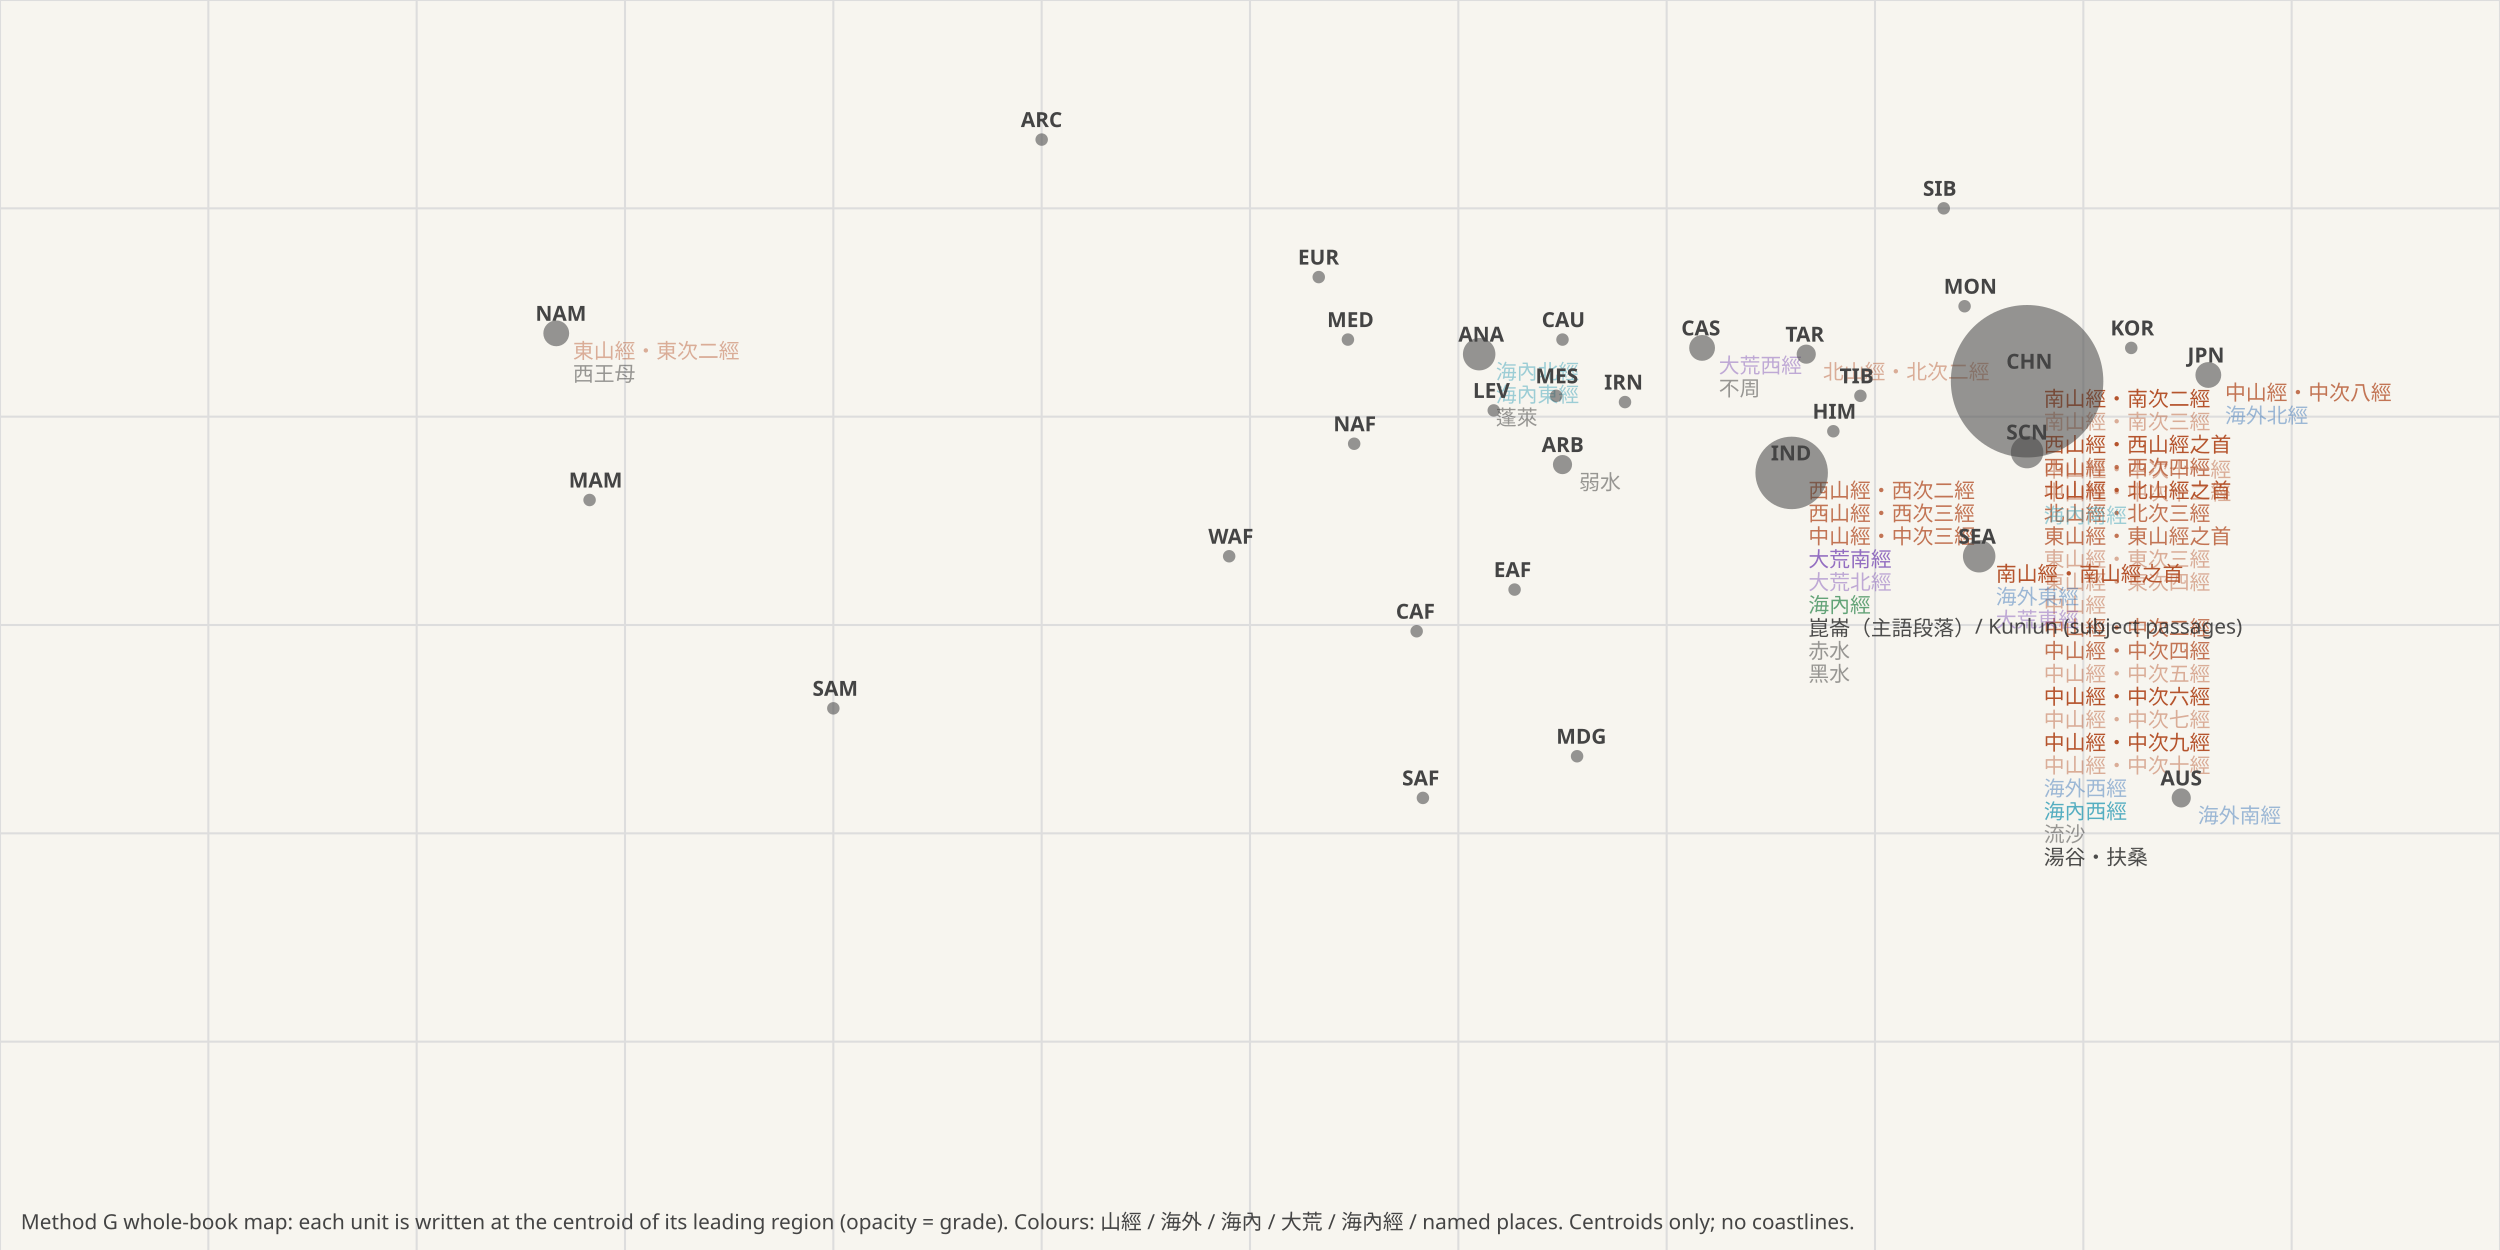
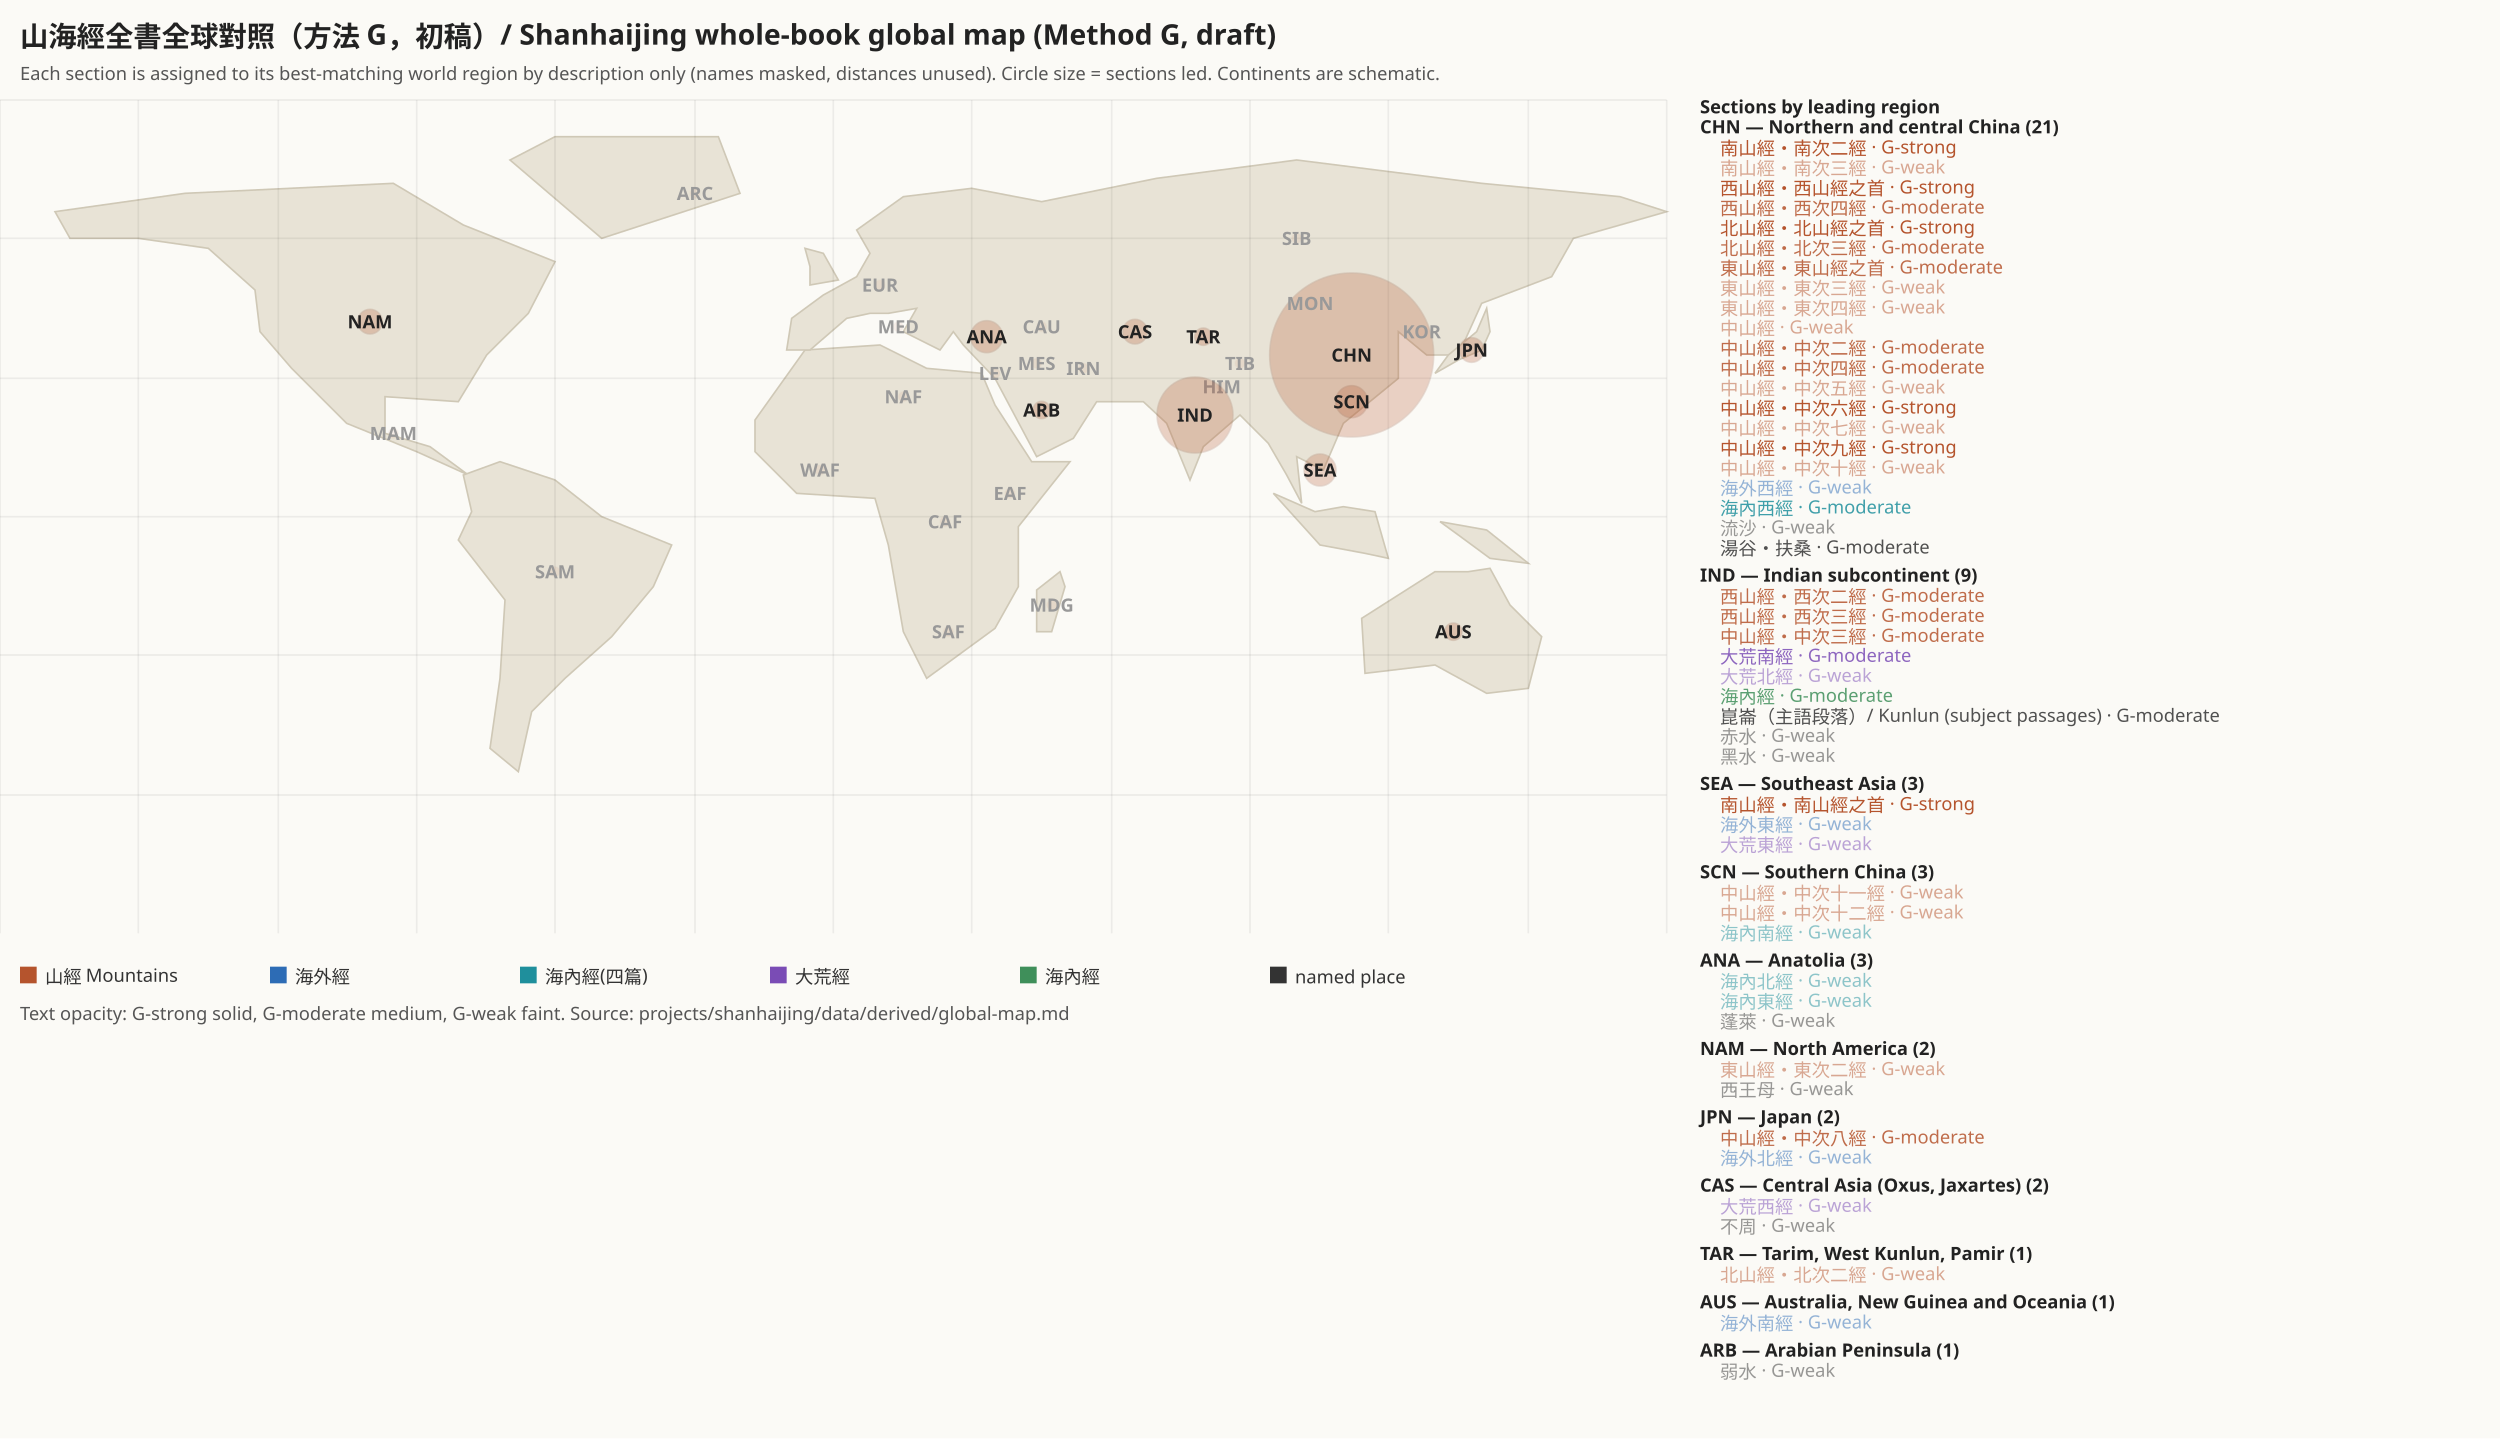
- <svg xmlns="http://www.w3.org/2000/svg" viewBox="0 0 1200 600" font-family="sans-serif" font-size="10">
-   <rect width="1200" height="600" fill="#f7f5ef" />
-   <line x1="0" y1="0" x2="0" y2="600" stroke="#ddd" />
-   <line x1="100" y1="0" x2="100" y2="600" stroke="#ddd" />
-   <line x1="200" y1="0" x2="200" y2="600" stroke="#ddd" />
-   <line x1="300" y1="0" x2="300" y2="600" stroke="#ddd" />
-   <line x1="400" y1="0" x2="400" y2="600" stroke="#ddd" />
-   <line x1="500" y1="0" x2="500" y2="600" stroke="#ddd" />
-   <line x1="600" y1="0" x2="600" y2="600" stroke="#ddd" />
-   <line x1="700" y1="0" x2="700" y2="600" stroke="#ddd" />
-   <line x1="800" y1="0" x2="800" y2="600" stroke="#ddd" />
-   <line x1="900" y1="0" x2="900" y2="600" stroke="#ddd" />
-   <line x1="1000" y1="0" x2="1000" y2="600" stroke="#ddd" />
-   <line x1="1100" y1="0" x2="1100" y2="600" stroke="#ddd" />
-   <line x1="1200" y1="0" x2="1200" y2="600" stroke="#ddd" />
-   <line x1="0" y1="500" x2="1200" y2="500" stroke="#ddd" />
-   <line x1="0" y1="400" x2="1200" y2="400" stroke="#ddd" />
-   <line x1="0" y1="300" x2="1200" y2="300" stroke="#ddd" />
-   <line x1="0" y1="200" x2="1200" y2="200" stroke="#ddd" />
-   <line x1="0" y1="100" x2="1200" y2="100" stroke="#ddd" />
-   <line x1="0" y1="0" x2="1200" y2="0" stroke="#ddd" />
-   <text x="958" y="279" fill="#b5542d" opacity="1.0">南山經・南山經之首</text>
-   <text x="981" y="195" fill="#b5542d" opacity="1.0">南山經・南次二經</text>
-   <text x="981" y="206" fill="#b5542d" opacity="0.45">南山經・南次三經</text>
-   <text x="981" y="217" fill="#b5542d" opacity="1.0">西山經・西山經之首</text>
-   <text x="868" y="239" fill="#b5542d" opacity="0.8">西山經・西次二經</text>
-   <text x="868" y="250" fill="#b5542d" opacity="0.8">西山經・西次三經</text>
-   <text x="981" y="228" fill="#b5542d" opacity="0.8">西山經・西次四經</text>
-   <text x="981" y="239" fill="#b5542d" opacity="1.0">北山經・北山經之首</text>
-   <text x="875" y="182" fill="#b5542d" opacity="0.45">北山經・北次二經</text>
-   <text x="981" y="250" fill="#b5542d" opacity="0.8">北山經・北次三經</text>
-   <text x="981" y="261" fill="#b5542d" opacity="0.8">東山經・東山經之首</text>
-   <text x="275" y="172" fill="#b5542d" opacity="0.45">東山經・東次二經</text>
-   <text x="981" y="272" fill="#b5542d" opacity="0.45">東山經・東次三經</text>
-   <text x="981" y="283" fill="#b5542d" opacity="0.45">東山經・東次四經</text>
-   <text x="981" y="294" fill="#b5542d" opacity="0.45">中山經</text>
-   <text x="981" y="305" fill="#b5542d" opacity="0.8">中山經・中次二經</text>
-   <text x="868" y="261" fill="#b5542d" opacity="0.8">中山經・中次三經</text>
-   <text x="981" y="316" fill="#b5542d" opacity="0.8">中山經・中次四經</text>
-   <text x="981" y="327" fill="#b5542d" opacity="0.45">中山經・中次五經</text>
-   <text x="981" y="338" fill="#b5542d" opacity="1.0">中山經・中次六經</text>
-   <text x="981" y="349" fill="#b5542d" opacity="0.45">中山經・中次七經</text>
-   <text x="1068" y="192" fill="#b5542d" opacity="0.8">中山經・中次八經</text>
-   <text x="981" y="360" fill="#b5542d" opacity="1.0">中山經・中次九經</text>
-   <text x="981" y="371" fill="#b5542d" opacity="0.45">中山經・中次十經</text>
-   <text x="981" y="229" fill="#b5542d" opacity="0.45">中山經・中次十一經</text>
-   <text x="981" y="240" fill="#b5542d" opacity="0.45">中山經・中次十二經</text>
-   <text x="1055" y="395" fill="#2d6cb5" opacity="0.45">海外南經</text>
-   <text x="981" y="382" fill="#2d6cb5" opacity="0.45">海外西經</text>
-   <text x="1068" y="203" fill="#2d6cb5" opacity="0.45">海外北經</text>
-   <text x="958" y="290" fill="#2d6cb5" opacity="0.45">海外東經</text>
-   <text x="981" y="251" fill="#2d9cb5" opacity="0.45">海內南經</text>
-   <text x="981" y="393" fill="#2d9cb5" opacity="0.8">海內西經</text>
-   <text x="718" y="182" fill="#2d9cb5" opacity="0.45">海內北經</text>
-   <text x="718" y="193" fill="#2d9cb5" opacity="0.45">海內東經</text>
-   <text x="958" y="301" fill="#7a4cb5" opacity="0.45">大荒東經</text>
-   <text x="868" y="272" fill="#7a4cb5" opacity="0.8">大荒南經</text>
-   <text x="825" y="179" fill="#7a4cb5" opacity="0.45">大荒西經</text>
-   <text x="868" y="283" fill="#7a4cb5" opacity="0.45">大荒北經</text>
-   <text x="868" y="294" fill="#3f8f5a" opacity="0.8">海內經</text>
-   <text x="868" y="305" fill="#222222" opacity="0.8">崑崙（主語段落）/ Kunlun (subject passages)</text>
-   <text x="981" y="404" fill="#222222" opacity="0.45">流沙</text>
-   <text x="868" y="316" fill="#222222" opacity="0.45">赤水</text>
-   <text x="868" y="327" fill="#222222" opacity="0.45">黑水</text>
-   <text x="758" y="235" fill="#222222" opacity="0.45">弱水</text>
-   <text x="275" y="183" fill="#222222" opacity="0.45">西王母</text>
-   <text x="981" y="415" fill="#222222" opacity="0.8">湯谷・扶桑</text>
-   <text x="718" y="204" fill="#222222" opacity="0.45">蓬萊</text>
-   <text x="825" y="190" fill="#222222" opacity="0.45">不周</text>
-   <circle cx="650" cy="213" r="3.0" fill="#444" opacity="0.55" />
-   <text x="640" y="207" fill="#444" font-weight="bold">NAF</text>
-   <circle cx="727" cy="283" r="3.0" fill="#444" opacity="0.55" />
-   <text x="717" y="277" fill="#444" font-weight="bold">EAF</text>
-   <circle cx="680" cy="303" r="3.0" fill="#444" opacity="0.55" />
-   <text x="670" y="297" fill="#444" font-weight="bold">CAF</text>
-   <circle cx="590" cy="267" r="3.0" fill="#444" opacity="0.55" />
-   <text x="580" y="261" fill="#444" font-weight="bold">WAF</text>
-   <circle cx="683" cy="383" r="3.0" fill="#444" opacity="0.55" />
-   <text x="673" y="377" fill="#444" font-weight="bold">SAF</text>
-   <circle cx="757" cy="363" r="3.0" fill="#444" opacity="0.55" />
-   <text x="747" y="357" fill="#444" font-weight="bold">MDG</text>
-   <circle cx="717" cy="197" r="3.0" fill="#444" opacity="0.55" />
-   <text x="707" y="191" fill="#444" font-weight="bold">LEV</text>
-   <circle cx="750" cy="223" r="4.6" fill="#444" opacity="0.55" />
-   <text x="740" y="217" fill="#444" font-weight="bold">ARB</text>
-   <circle cx="747" cy="190" r="3.0" fill="#444" opacity="0.55" />
-   <text x="737" y="184" fill="#444" font-weight="bold">MES</text>
-   <circle cx="780" cy="193" r="3.0" fill="#444" opacity="0.55" />
-   <text x="770" y="187" fill="#444" font-weight="bold">IRN</text>
-   <circle cx="750" cy="163" r="3.0" fill="#444" opacity="0.55" />
-   <text x="740" y="157" fill="#444" font-weight="bold">CAU</text>
-   <circle cx="710" cy="170" r="7.8" fill="#444" opacity="0.55" />
-   <text x="700" y="164" fill="#444" font-weight="bold">ANA</text>
-   <circle cx="647" cy="163" r="3.0" fill="#444" opacity="0.55" />
-   <text x="637" y="157" fill="#444" font-weight="bold">MED</text>
-   <circle cx="633" cy="133" r="3.0" fill="#444" opacity="0.55" />
-   <text x="623" y="127" fill="#444" font-weight="bold">EUR</text>
-   <circle cx="817" cy="167" r="6.2" fill="#444" opacity="0.55" />
-   <text x="807" y="161" fill="#444" font-weight="bold">CAS</text>
-   <circle cx="867" cy="170" r="4.6" fill="#444" opacity="0.55" />
-   <text x="857" y="164" fill="#444" font-weight="bold">TAR</text>
-   <circle cx="893" cy="190" r="3.0" fill="#444" opacity="0.55" />
-   <text x="883" y="184" fill="#444" font-weight="bold">TIB</text>
-   <circle cx="880" cy="207" r="3.0" fill="#444" opacity="0.55" />
-   <text x="870" y="201" fill="#444" font-weight="bold">HIM</text>
-   <circle cx="860" cy="227" r="17.4" fill="#444" opacity="0.55" />
-   <text x="850" y="221" fill="#444" font-weight="bold">IND</text>
-   <circle cx="950" cy="267" r="7.8" fill="#444" opacity="0.55" />
-   <text x="940" y="261" fill="#444" font-weight="bold">SEA</text>
-   <circle cx="973" cy="183" r="36.6" fill="#444" opacity="0.55" />
-   <text x="963" y="177" fill="#444" font-weight="bold">CHN</text>
-   <circle cx="973" cy="217" r="7.8" fill="#444" opacity="0.55" />
-   <text x="963" y="211" fill="#444" font-weight="bold">SCN</text>
-   <circle cx="943" cy="147" r="3.0" fill="#444" opacity="0.55" />
-   <text x="933" y="141" fill="#444" font-weight="bold">MON</text>
-   <circle cx="1023" cy="167" r="3.0" fill="#444" opacity="0.55" />
-   <text x="1013" y="161" fill="#444" font-weight="bold">KOR</text>
-   <circle cx="1060" cy="180" r="6.2" fill="#444" opacity="0.55" />
-   <text x="1050" y="174" fill="#444" font-weight="bold">JPN</text>
-   <circle cx="933" cy="100" r="3.0" fill="#444" opacity="0.55" />
-   <text x="923" y="94" fill="#444" font-weight="bold">SIB</text>
-   <circle cx="1047" cy="383" r="4.6" fill="#444" opacity="0.55" />
-   <text x="1037" y="377" fill="#444" font-weight="bold">AUS</text>
-   <circle cx="267" cy="160" r="6.2" fill="#444" opacity="0.55" />
-   <text x="257" y="154" fill="#444" font-weight="bold">NAM</text>
-   <circle cx="283" cy="240" r="3.0" fill="#444" opacity="0.55" />
-   <text x="273" y="234" fill="#444" font-weight="bold">MAM</text>
-   <circle cx="400" cy="340" r="3.0" fill="#444" opacity="0.55" />
-   <text x="390" y="334" fill="#444" font-weight="bold">SAM</text>
-   <circle cx="500" cy="67" r="3.0" fill="#444" opacity="0.55" />
-   <text x="490" y="61" fill="#444" font-weight="bold">ARC</text>
-   <text x="10" y="590" fill="#444">Method G whole-book map: each unit is written at the centroid of its leading region (opacity = grade). Colours: 山經 / 海外 / 海內 / 大荒 / 海內經 / named places. Centroids only; no coastlines.</text>
+ <svg xmlns="http://www.w3.org/2000/svg" viewBox="0 0 1500 863" font-family="sans-serif" font-size="11">
+   <rect width="1500" height="863" fill="#fbfaf6" />
+   <text x="12" y="28" font-size="17" font-weight="bold" fill="#222">山海經全書全球對照（方法 G，初稿）/ Shanhaijing whole-book global map (Method G, draft)</text>
+   <text x="12" y="48" fill="#555">Each section is assigned to its best-matching world region by description only (names masked, distances unused). Circle size = sections led. Continents are schematic.</text>
+   <polygon points="33,127 111,116 236,110 278,135 333,157 317,188 292,213 275,241 231,238 231,260 258,268 281,285 250,271 208,254 175,221 156,199 153,174 125,149 83,143 42,143" fill="#e8e3d6" stroke="#cfc8b6" />
+   <polygon points="278,285 300,277 333,288 361,310 403,327 392,352 367,382 339,407 319,427 311,463 294,449 300,407 303,360 275,324 283,307" fill="#e8e3d6" stroke="#cfc8b6" />
+   <polygon points="453,252 483,210 528,207 556,221 589,224 597,243 619,277 642,277 611,316 611,352 597,377 556,407 542,379 533,327 525,299 478,296 453,271" fill="#e8e3d6" stroke="#cfc8b6" />
+   <polygon points="472,210 475,191 494,177 514,166 522,152 514,138 542,118 583,113 625,121 694,107 778,96 889,110 972,118 1000,127 944,143 931,166 889,182 875,213 856,213 839,199 839,227 806,254 794,282 778,274 781,302 772,285 761,266 744,249 722,268 714,288 700,254 686,241 658,241 644,263 622,274 597,227 578,207 572,199 564,210 542,199 550,185 533,188 522,188 508,191 486,210" fill="#e8e3d6" stroke="#cfc8b6" />
+   <polygon points="817,371 839,357 861,343 881,343 894,341 906,363 925,382 917,413 892,416 861,399 819,404" fill="#e8e3d6" stroke="#cfc8b6" />
+   <polygon points="861,224 875,216 889,210 894,199 892,185 886,199 869,213" fill="#e8e3d6" stroke="#cfc8b6" />
+   <polygon points="622,379 631,379 639,352 636,343 622,354" fill="#e8e3d6" stroke="#cfc8b6" />
+   <polygon points="361,143 444,116 431,82 333,82 306,96" fill="#e8e3d6" stroke="#cfc8b6" />
+   <polygon points="486,171 503,168 494,152 483,149 486,160" fill="#e8e3d6" stroke="#cfc8b6" />
+   <polygon points="764,296 792,327 819,332 833,335 825,307 806,304 789,307" fill="#e8e3d6" stroke="#cfc8b6" />
+   <polygon points="864,313 892,318 917,338 894,335 875,321" fill="#e8e3d6" stroke="#cfc8b6" />
+   <line x1="0" y1="60" x2="0" y2="560" stroke="#000" opacity="0.06" />
+   <line x1="83" y1="60" x2="83" y2="560" stroke="#000" opacity="0.06" />
+   <line x1="167" y1="60" x2="167" y2="560" stroke="#000" opacity="0.06" />
+   <line x1="250" y1="60" x2="250" y2="560" stroke="#000" opacity="0.06" />
+   <line x1="333" y1="60" x2="333" y2="560" stroke="#000" opacity="0.06" />
+   <line x1="417" y1="60" x2="417" y2="560" stroke="#000" opacity="0.06" />
+   <line x1="500" y1="60" x2="500" y2="560" stroke="#000" opacity="0.06" />
+   <line x1="583" y1="60" x2="583" y2="560" stroke="#000" opacity="0.06" />
+   <line x1="667" y1="60" x2="667" y2="560" stroke="#000" opacity="0.06" />
+   <line x1="750" y1="60" x2="750" y2="560" stroke="#000" opacity="0.06" />
+   <line x1="833" y1="60" x2="833" y2="560" stroke="#000" opacity="0.06" />
+   <line x1="917" y1="60" x2="917" y2="560" stroke="#000" opacity="0.06" />
+   <line x1="1000" y1="60" x2="1000" y2="560" stroke="#000" opacity="0.06" />
+   <line x1="0" y1="477" x2="1000" y2="477" stroke="#000" opacity="0.06" />
+   <line x1="0" y1="393" x2="1000" y2="393" stroke="#000" opacity="0.06" />
+   <line x1="0" y1="310" x2="1000" y2="310" stroke="#000" opacity="0.06" />
+   <line x1="0" y1="227" x2="1000" y2="227" stroke="#000" opacity="0.06" />
+   <line x1="0" y1="143" x2="1000" y2="143" stroke="#000" opacity="0.06" />
+   <line x1="0" y1="60" x2="1000" y2="60" stroke="#000" opacity="0.06" />
+   <circle cx="542" cy="238" r="3.0" fill="#b5542d" opacity="0.08" stroke="#7a3a1f" stroke-opacity="0.2" />
+   <text x="542" y="242" text-anchor="middle" font-weight="bold" fill="#999">NAF</text>
+   <circle cx="606" cy="296" r="3.0" fill="#b5542d" opacity="0.08" stroke="#7a3a1f" stroke-opacity="0.2" />
+   <text x="606" y="300" text-anchor="middle" font-weight="bold" fill="#999">EAF</text>
+   <circle cx="567" cy="313" r="3.0" fill="#b5542d" opacity="0.08" stroke="#7a3a1f" stroke-opacity="0.2" />
+   <text x="567" y="317" text-anchor="middle" font-weight="bold" fill="#999">CAF</text>
+   <circle cx="492" cy="282" r="3.0" fill="#b5542d" opacity="0.08" stroke="#7a3a1f" stroke-opacity="0.2" />
+   <text x="492" y="286" text-anchor="middle" font-weight="bold" fill="#999">WAF</text>
+   <circle cx="569" cy="379" r="3.0" fill="#b5542d" opacity="0.08" stroke="#7a3a1f" stroke-opacity="0.2" />
+   <text x="569" y="383" text-anchor="middle" font-weight="bold" fill="#999">SAF</text>
+   <circle cx="631" cy="363" r="3.0" fill="#b5542d" opacity="0.08" stroke="#7a3a1f" stroke-opacity="0.2" />
+   <text x="631" y="367" text-anchor="middle" font-weight="bold" fill="#999">MDG</text>
+   <circle cx="597" cy="224" r="3.0" fill="#b5542d" opacity="0.08" stroke="#7a3a1f" stroke-opacity="0.2" />
+   <text x="597" y="228" text-anchor="middle" font-weight="bold" fill="#999">LEV</text>
+   <circle cx="625" cy="246" r="5.2" fill="#b5542d" opacity="0.25" stroke="#7a3a1f" stroke-opacity="0.6" />
+   <text x="625" y="250" text-anchor="middle" font-weight="bold" fill="#222">ARB</text>
+   <circle cx="622" cy="218" r="3.0" fill="#b5542d" opacity="0.08" stroke="#7a3a1f" stroke-opacity="0.2" />
+   <text x="622" y="222" text-anchor="middle" font-weight="bold" fill="#999">MES</text>
+   <circle cx="650" cy="221" r="3.0" fill="#b5542d" opacity="0.08" stroke="#7a3a1f" stroke-opacity="0.2" />
+   <text x="650" y="225" text-anchor="middle" font-weight="bold" fill="#999">IRN</text>
+   <circle cx="625" cy="196" r="3.0" fill="#b5542d" opacity="0.08" stroke="#7a3a1f" stroke-opacity="0.2" />
+   <text x="625" y="200" text-anchor="middle" font-weight="bold" fill="#999">CAU</text>
+   <circle cx="592" cy="202" r="9.6" fill="#b5542d" opacity="0.25" stroke="#7a3a1f" stroke-opacity="0.6" />
+   <text x="592" y="206" text-anchor="middle" font-weight="bold" fill="#222">ANA</text>
+   <circle cx="539" cy="196" r="3.0" fill="#b5542d" opacity="0.08" stroke="#7a3a1f" stroke-opacity="0.2" />
+   <text x="539" y="200" text-anchor="middle" font-weight="bold" fill="#999">MED</text>
+   <circle cx="528" cy="171" r="3.0" fill="#b5542d" opacity="0.08" stroke="#7a3a1f" stroke-opacity="0.2" />
+   <text x="528" y="175" text-anchor="middle" font-weight="bold" fill="#999">EUR</text>
+   <circle cx="681" cy="199" r="7.4" fill="#b5542d" opacity="0.25" stroke="#7a3a1f" stroke-opacity="0.6" />
+   <text x="681" y="203" text-anchor="middle" font-weight="bold" fill="#222">CAS</text>
+   <circle cx="722" cy="202" r="5.2" fill="#b5542d" opacity="0.25" stroke="#7a3a1f" stroke-opacity="0.6" />
+   <text x="722" y="206" text-anchor="middle" font-weight="bold" fill="#222">TAR</text>
+   <circle cx="744" cy="218" r="3.0" fill="#b5542d" opacity="0.08" stroke="#7a3a1f" stroke-opacity="0.2" />
+   <text x="744" y="222" text-anchor="middle" font-weight="bold" fill="#999">TIB</text>
+   <circle cx="733" cy="232" r="3.0" fill="#b5542d" opacity="0.08" stroke="#7a3a1f" stroke-opacity="0.2" />
+   <text x="733" y="236" text-anchor="middle" font-weight="bold" fill="#999">HIM</text>
+   <circle cx="717" cy="249" r="22.8" fill="#b5542d" opacity="0.25" stroke="#7a3a1f" stroke-opacity="0.6" />
+   <text x="717" y="253" text-anchor="middle" font-weight="bold" fill="#222">IND</text>
+   <circle cx="792" cy="282" r="9.6" fill="#b5542d" opacity="0.25" stroke="#7a3a1f" stroke-opacity="0.6" />
+   <text x="792" y="286" text-anchor="middle" font-weight="bold" fill="#222">SEA</text>
+   <circle cx="811" cy="213" r="49.2" fill="#b5542d" opacity="0.25" stroke="#7a3a1f" stroke-opacity="0.6" />
+   <text x="811" y="217" text-anchor="middle" font-weight="bold" fill="#222">CHN</text>
+   <circle cx="811" cy="241" r="9.6" fill="#b5542d" opacity="0.25" stroke="#7a3a1f" stroke-opacity="0.6" />
+   <text x="811" y="245" text-anchor="middle" font-weight="bold" fill="#222">SCN</text>
+   <circle cx="786" cy="182" r="3.0" fill="#b5542d" opacity="0.08" stroke="#7a3a1f" stroke-opacity="0.2" />
+   <text x="786" y="186" text-anchor="middle" font-weight="bold" fill="#999">MON</text>
+   <circle cx="853" cy="199" r="3.0" fill="#b5542d" opacity="0.08" stroke="#7a3a1f" stroke-opacity="0.2" />
+   <text x="853" y="203" text-anchor="middle" font-weight="bold" fill="#999">KOR</text>
+   <circle cx="883" cy="210" r="7.4" fill="#b5542d" opacity="0.25" stroke="#7a3a1f" stroke-opacity="0.6" />
+   <text x="883" y="214" text-anchor="middle" font-weight="bold" fill="#222">JPN</text>
+   <circle cx="778" cy="143" r="3.0" fill="#b5542d" opacity="0.08" stroke="#7a3a1f" stroke-opacity="0.2" />
+   <text x="778" y="147" text-anchor="middle" font-weight="bold" fill="#999">SIB</text>
+   <circle cx="872" cy="379" r="5.2" fill="#b5542d" opacity="0.25" stroke="#7a3a1f" stroke-opacity="0.6" />
+   <text x="872" y="383" text-anchor="middle" font-weight="bold" fill="#222">AUS</text>
+   <circle cx="222" cy="193" r="7.4" fill="#b5542d" opacity="0.25" stroke="#7a3a1f" stroke-opacity="0.6" />
+   <text x="222" y="197" text-anchor="middle" font-weight="bold" fill="#222">NAM</text>
+   <circle cx="236" cy="260" r="3.0" fill="#b5542d" opacity="0.08" stroke="#7a3a1f" stroke-opacity="0.2" />
+   <text x="236" y="264" text-anchor="middle" font-weight="bold" fill="#999">MAM</text>
+   <circle cx="333" cy="343" r="3.0" fill="#b5542d" opacity="0.08" stroke="#7a3a1f" stroke-opacity="0.2" />
+   <text x="333" y="347" text-anchor="middle" font-weight="bold" fill="#999">SAM</text>
+   <circle cx="417" cy="116" r="3.0" fill="#b5542d" opacity="0.08" stroke="#7a3a1f" stroke-opacity="0.2" />
+   <text x="417" y="120" text-anchor="middle" font-weight="bold" fill="#999">ARC</text>
+   <text x="1020" y="68" font-weight="bold" fill="#222">Sections by leading region</text>
+   <text x="1020" y="80" font-weight="bold" fill="#222">CHN — Northern and central China (21)</text>
+   <text x="1032" y="93" fill="#b5542d" opacity="1.0">南山經・南次二經  ·  G-strong</text>
+   <text x="1032" y="105" fill="#b5542d" opacity="0.5">南山經・南次三經  ·  G-weak</text>
+   <text x="1032" y="117" fill="#b5542d" opacity="1.0">西山經・西山經之首  ·  G-strong</text>
+   <text x="1032" y="129" fill="#b5542d" opacity="0.85">西山經・西次四經  ·  G-moderate</text>
+   <text x="1032" y="141" fill="#b5542d" opacity="1.0">北山經・北山經之首  ·  G-strong</text>
+   <text x="1032" y="153" fill="#b5542d" opacity="0.85">北山經・北次三經  ·  G-moderate</text>
+   <text x="1032" y="165" fill="#b5542d" opacity="0.85">東山經・東山經之首  ·  G-moderate</text>
+   <text x="1032" y="177" fill="#b5542d" opacity="0.5">東山經・東次三經  ·  G-weak</text>
+   <text x="1032" y="189" fill="#b5542d" opacity="0.5">東山經・東次四經  ·  G-weak</text>
+   <text x="1032" y="201" fill="#b5542d" opacity="0.5">中山經  ·  G-weak</text>
+   <text x="1032" y="213" fill="#b5542d" opacity="0.85">中山經・中次二經  ·  G-moderate</text>
+   <text x="1032" y="225" fill="#b5542d" opacity="0.85">中山經・中次四經  ·  G-moderate</text>
+   <text x="1032" y="237" fill="#b5542d" opacity="0.5">中山經・中次五經  ·  G-weak</text>
+   <text x="1032" y="249" fill="#b5542d" opacity="1.0">中山經・中次六經  ·  G-strong</text>
+   <text x="1032" y="261" fill="#b5542d" opacity="0.5">中山經・中次七經  ·  G-weak</text>
+   <text x="1032" y="273" fill="#b5542d" opacity="1.0">中山經・中次九經  ·  G-strong</text>
+   <text x="1032" y="285" fill="#b5542d" opacity="0.5">中山經・中次十經  ·  G-weak</text>
+   <text x="1032" y="297" fill="#2d6cb5" opacity="0.5">海外西經  ·  G-weak</text>
+   <text x="1032" y="309" fill="#1f8f9c" opacity="0.85">海內西經  ·  G-moderate</text>
+   <text x="1032" y="321" fill="#333333" opacity="0.5">流沙  ·  G-weak</text>
+   <text x="1032" y="333" fill="#333333" opacity="0.85">湯谷・扶桑  ·  G-moderate</text>
+   <text x="1020" y="349" font-weight="bold" fill="#222">IND — Indian subcontinent (9)</text>
+   <text x="1032" y="362" fill="#b5542d" opacity="0.85">西山經・西次二經  ·  G-moderate</text>
+   <text x="1032" y="374" fill="#b5542d" opacity="0.85">西山經・西次三經  ·  G-moderate</text>
+   <text x="1032" y="386" fill="#b5542d" opacity="0.85">中山經・中次三經  ·  G-moderate</text>
+   <text x="1032" y="398" fill="#7a4cb5" opacity="0.85">大荒南經  ·  G-moderate</text>
+   <text x="1032" y="410" fill="#7a4cb5" opacity="0.5">大荒北經  ·  G-weak</text>
+   <text x="1032" y="422" fill="#3f8f5a" opacity="0.85">海內經  ·  G-moderate</text>
+   <text x="1032" y="434" fill="#333333" opacity="0.85">崑崙（主語段落）/ Kunlun (subject passages)  ·  G-moderate</text>
+   <text x="1032" y="446" fill="#333333" opacity="0.5">赤水  ·  G-weak</text>
+   <text x="1032" y="458" fill="#333333" opacity="0.5">黑水  ·  G-weak</text>
+   <text x="1020" y="474" font-weight="bold" fill="#222">SEA — Southeast Asia (3)</text>
+   <text x="1032" y="487" fill="#b5542d" opacity="1.0">南山經・南山經之首  ·  G-strong</text>
+   <text x="1032" y="499" fill="#2d6cb5" opacity="0.5">海外東經  ·  G-weak</text>
+   <text x="1032" y="511" fill="#7a4cb5" opacity="0.5">大荒東經  ·  G-weak</text>
+   <text x="1020" y="527" font-weight="bold" fill="#222">SCN — Southern China (3)</text>
+   <text x="1032" y="540" fill="#b5542d" opacity="0.5">中山經・中次十一經  ·  G-weak</text>
+   <text x="1032" y="552" fill="#b5542d" opacity="0.5">中山經・中次十二經  ·  G-weak</text>
+   <text x="1032" y="564" fill="#1f8f9c" opacity="0.5">海內南經  ·  G-weak</text>
+   <text x="1020" y="580" font-weight="bold" fill="#222">ANA — Anatolia (3)</text>
+   <text x="1032" y="593" fill="#1f8f9c" opacity="0.5">海內北經  ·  G-weak</text>
+   <text x="1032" y="605" fill="#1f8f9c" opacity="0.5">海內東經  ·  G-weak</text>
+   <text x="1032" y="617" fill="#333333" opacity="0.5">蓬萊  ·  G-weak</text>
+   <text x="1020" y="633" font-weight="bold" fill="#222">NAM — North America (2)</text>
+   <text x="1032" y="646" fill="#b5542d" opacity="0.5">東山經・東次二經  ·  G-weak</text>
+   <text x="1032" y="658" fill="#333333" opacity="0.5">西王母  ·  G-weak</text>
+   <text x="1020" y="674" font-weight="bold" fill="#222">JPN — Japan (2)</text>
+   <text x="1032" y="687" fill="#b5542d" opacity="0.85">中山經・中次八經  ·  G-moderate</text>
+   <text x="1032" y="699" fill="#2d6cb5" opacity="0.5">海外北經  ·  G-weak</text>
+   <text x="1020" y="715" font-weight="bold" fill="#222">CAS — Central Asia (Oxus, Jaxartes) (2)</text>
+   <text x="1032" y="728" fill="#7a4cb5" opacity="0.5">大荒西經  ·  G-weak</text>
+   <text x="1032" y="740" fill="#333333" opacity="0.5">不周  ·  G-weak</text>
+   <text x="1020" y="756" font-weight="bold" fill="#222">TAR — Tarim, West Kunlun, Pamir (1)</text>
+   <text x="1032" y="769" fill="#b5542d" opacity="0.5">北山經・北次二經  ·  G-weak</text>
+   <text x="1020" y="785" font-weight="bold" fill="#222">AUS — Australia, New Guinea and Oceania (1)</text>
+   <text x="1032" y="798" fill="#2d6cb5" opacity="0.5">海外南經  ·  G-weak</text>
+   <text x="1020" y="814" font-weight="bold" fill="#222">ARB — Arabian Peninsula (1)</text>
+   <text x="1032" y="827" fill="#333333" opacity="0.5">弱水  ·  G-weak</text>
+   <rect x="12" y="580.0" width="10" height="10" fill="#b5542d" />
+   <text x="27" y="590.0" fill="#333">山經 Mountains</text>
+   <rect x="162" y="580.0" width="10" height="10" fill="#2d6cb5" />
+   <text x="177" y="590.0" fill="#333">海外經</text>
+   <rect x="312" y="580.0" width="10" height="10" fill="#1f8f9c" />
+   <text x="327" y="590.0" fill="#333">海內經(四篇)</text>
+   <rect x="462" y="580.0" width="10" height="10" fill="#7a4cb5" />
+   <text x="477" y="590.0" fill="#333">大荒經</text>
+   <rect x="612" y="580.0" width="10" height="10" fill="#3f8f5a" />
+   <text x="627" y="590.0" fill="#333">海內經</text>
+   <rect x="762" y="580.0" width="10" height="10" fill="#333333" />
+   <text x="777" y="590.0" fill="#333">named place</text>
+   <text x="12" y="612.0" fill="#555">Text opacity: G-strong solid, G-moderate medium, G-weak faint. Source: projects/shanhaijing/data/derived/global-map.md</text>
</svg>
